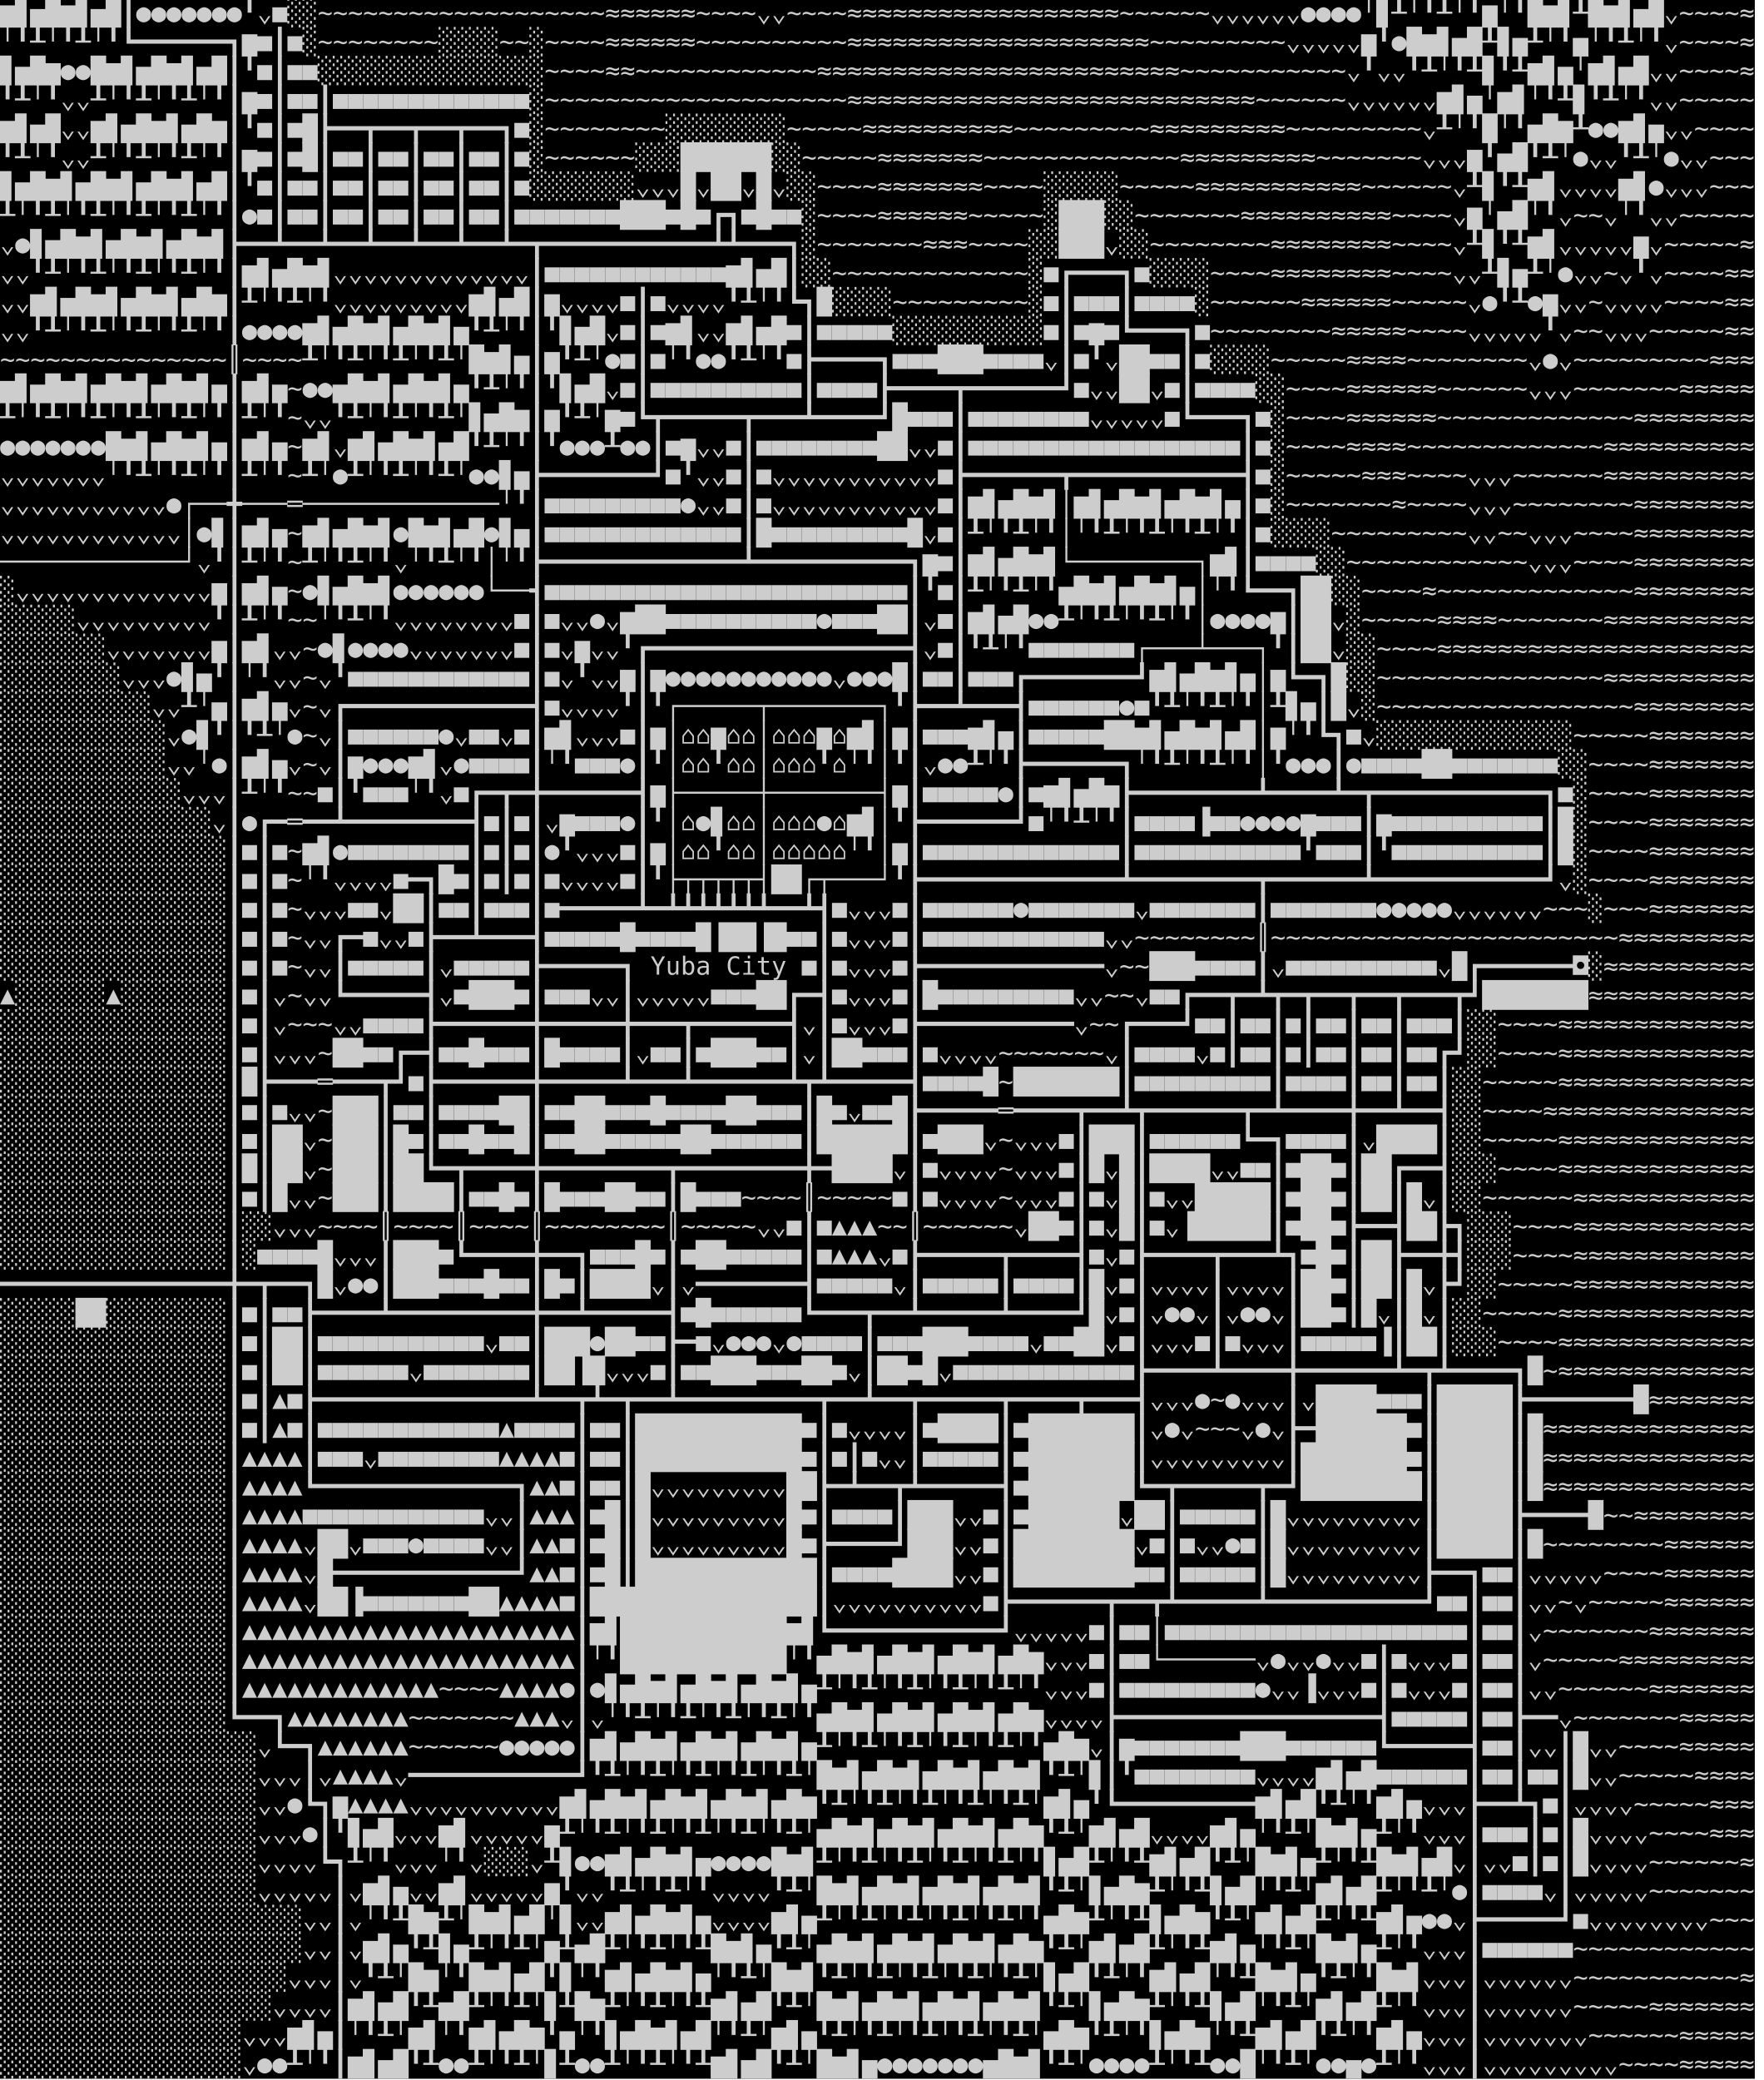
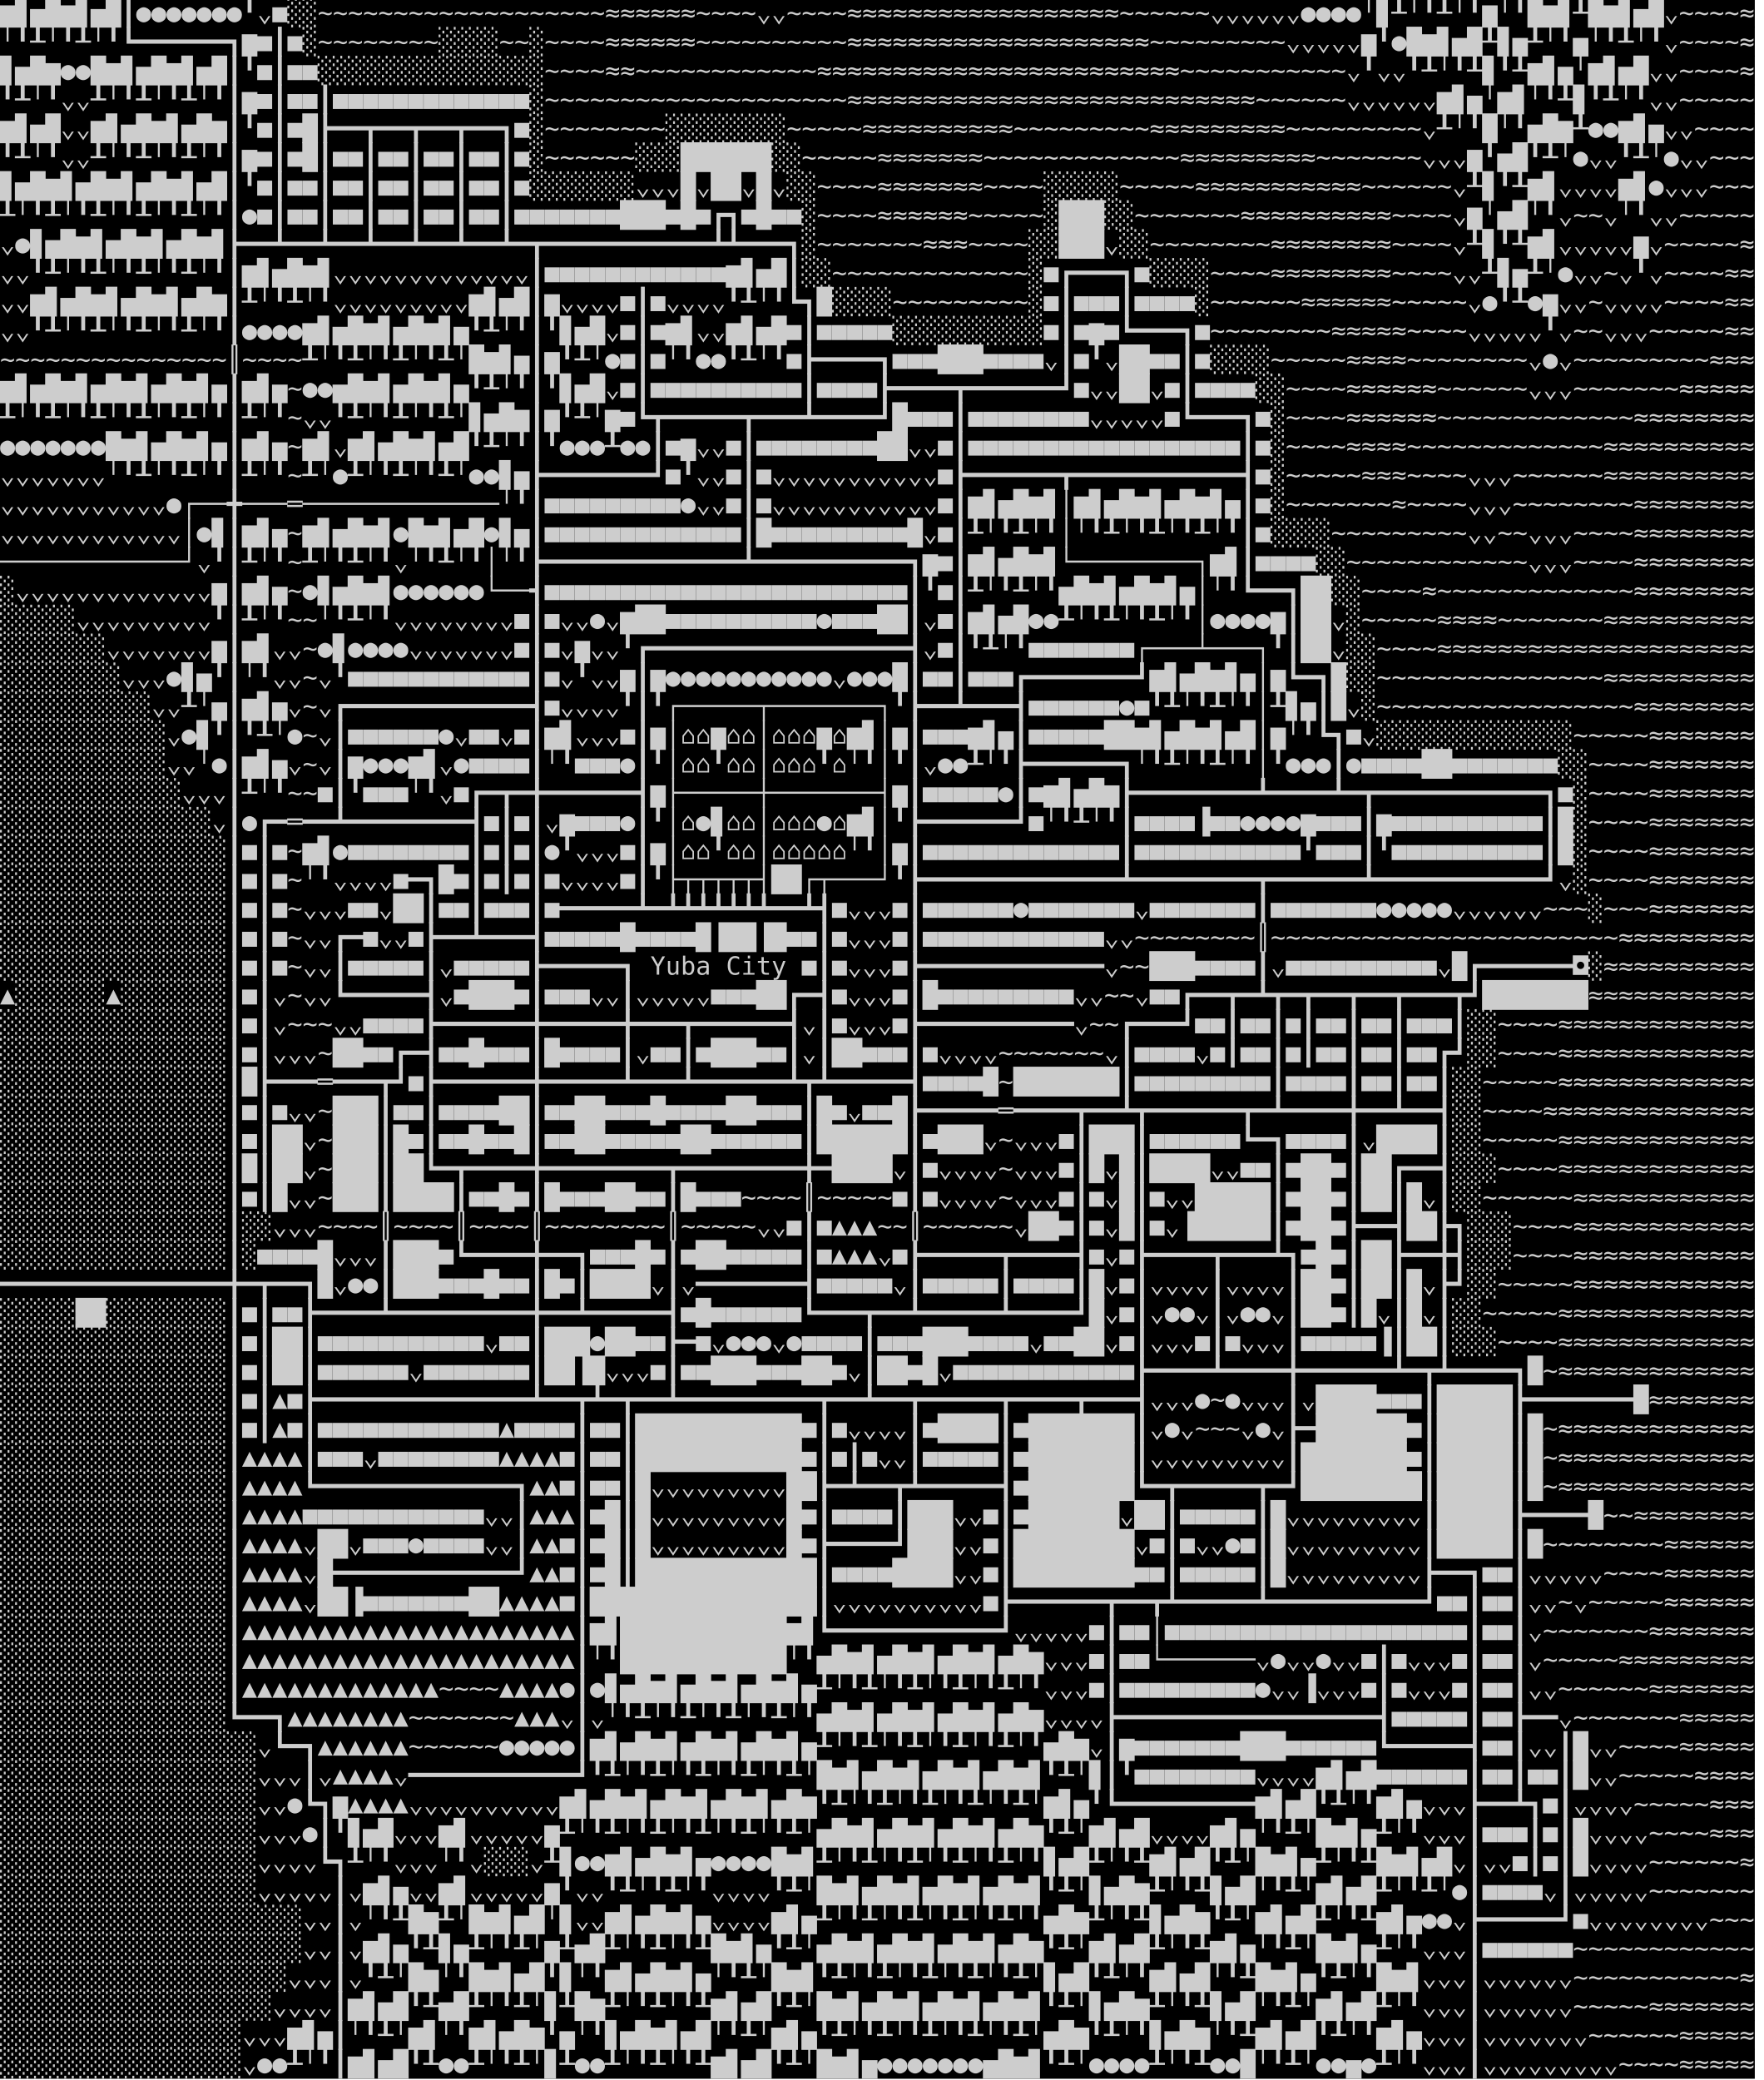
<svg xmlns="http://www.w3.org/2000/svg" version="1.1" width="702.0px" height="828.0px" viewBox="0 0 702.0 828.0" style="letter-spacing:0em;font-size:10px;font-family:'DejaVu Sans Mono';stroke:none">
  <text y="8.5" x="0.0" style="fill:#000000">████████████████████████████████████████████████████████████████████████████████████████████████████████████████████</text>
█<text y="20.0" x="0.0" style="fill:#000000">████████████████████████████████████████████████████████████████████████████████████████████████████████████████████</text>
█<text y="31.5" x="0.0" style="fill:#000000">████████████████████████████████████████████████████████████████████████████████████████████████████████████████████</text>
█<text y="43.0" x="0.0" style="fill:#000000">████████████████████████████████████████████████████████████████████████████████████████████████████████████████████</text>
█<text y="54.5" x="0.0" style="fill:#000000">████████████████████████████████████████████████████████████████████████████████████████████████████████████████████</text>
█<text y="66.0" x="0.0" style="fill:#000000">████████████████████████████████████████████████████████████████████████████████████████████████████████████████████</text>
█<text y="77.5" x="0.0" style="fill:#000000">████████████████████████████████████████████████████████████████████████████████████████████████████████████████████</text>
█<text y="89.0" x="0.0" style="fill:#000000">████████████████████████████████████████████████████████████████████████████████████████████████████████████████████</text>
█<text y="100.5" x="0.0" style="fill:#000000">████████████████████████████████████████████████████████████████████████████████████████████████████████████████████</text>
█<text y="112.0" x="0.0" style="fill:#000000">████████████████████████████████████████████████████████████████████████████████████████████████████████████████████</text>
█<text y="123.5" x="0.0" style="fill:#000000">████████████████████████████████████████████████████████████████████████████████████████████████████████████████████</text>
█<text y="135.0" x="0.0" style="fill:#000000">████████████████████████████████████████████████████████████████████████████████████████████████████████████████████</text>
█<text y="146.5" x="0.0" style="fill:#000000">████████████████████████████████████████████████████████████████████████████████████████████████████████████████████</text>
█<text y="158.0" x="0.0" style="fill:#000000">████████████████████████████████████████████████████████████████████████████████████████████████████████████████████</text>
█<text y="169.5" x="0.0" style="fill:#000000">████████████████████████████████████████████████████████████████████████████████████████████████████████████████████</text>
█<text y="181.0" x="0.0" style="fill:#000000">████████████████████████████████████████████████████████████████████████████████████████████████████████████████████</text>
█<text y="192.5" x="0.0" style="fill:#000000">████████████████████████████████████████████████████████████████████████████████████████████████████████████████████</text>
█<text y="204.0" x="0.0" style="fill:#000000">████████████████████████████████████████████████████████████████████████████████████████████████████████████████████</text>
█<text y="215.5" x="0.0" style="fill:#000000">████████████████████████████████████████████████████████████████████████████████████████████████████████████████████</text>
█<text y="227.0" x="0.0" style="fill:#000000">████████████████████████████████████████████████████████████████████████████████████████████████████████████████████</text>
█<text y="238.5" x="0.0" style="fill:#000000">████████████████████████████████████████████████████████████████████████████████████████████████████████████████████</text>
█<text y="250.0" x="0.0" style="fill:#000000">████████████████████████████████████████████████████████████████████████████████████████████████████████████████████</text>
█<text y="261.5" x="0.0" style="fill:#000000">████████████████████████████████████████████████████████████████████████████████████████████████████████████████████</text>
█<text y="273.0" x="0.0" style="fill:#000000">████████████████████████████████████████████████████████████████████████████████████████████████████████████████████</text>
█<text y="284.5" x="0.0" style="fill:#000000">████████████████████████████████████████████████████████████████████████████████████████████████████████████████████</text>
█<text y="296.0" x="0.0" style="fill:#000000">████████████████████████████████████████████████████████████████████████████████████████████████████████████████████</text>
█<text y="307.5" x="0.0" style="fill:#000000">████████████████████████████████████████████████████████████████████████████████████████████████████████████████████</text>
█<text y="319.0" x="0.0" style="fill:#000000">████████████████████████████████████████████████████████████████████████████████████████████████████████████████████</text>
█<text y="330.5" x="0.0" style="fill:#000000">████████████████████████████████████████████████████████████████████████████████████████████████████████████████████</text>
█<text y="342.0" x="0.0" style="fill:#000000">████████████████████████████████████████████████████████████████████████████████████████████████████████████████████</text>
█<text y="353.5" x="0.0" style="fill:#000000">████████████████████████████████████████████████████████████████████████████████████████████████████████████████████</text>
█<text y="365.0" x="0.0" style="fill:#000000">████████████████████████████████████████████████████████████████████████████████████████████████████████████████████</text>
█<text y="376.5" x="0.0" style="fill:#000000">████████████████████████████████████████████████████████████████████████████████████████████████████████████████████</text>
█<text y="388.0" x="0.0" style="fill:#000000">████████████████████████████████████████████████████████████████████████████████████████████████████████████████████</text>
█<text y="399.5" x="0.0" style="fill:#000000">████████████████████████████████████████████████████████████████████████████████████████████████████████████████████</text>
█<text y="411.0" x="0.0" style="fill:#000000">████████████████████████████████████████████████████████████████████████████████████████████████████████████████████</text>
█<text y="422.5" x="0.0" style="fill:#000000">████████████████████████████████████████████████████████████████████████████████████████████████████████████████████</text>
█<text y="434.0" x="0.0" style="fill:#000000">████████████████████████████████████████████████████████████████████████████████████████████████████████████████████</text>
█<text y="445.5" x="0.0" style="fill:#000000">████████████████████████████████████████████████████████████████████████████████████████████████████████████████████</text>
█<text y="457.0" x="0.0" style="fill:#000000">████████████████████████████████████████████████████████████████████████████████████████████████████████████████████</text>
█<text y="468.5" x="0.0" style="fill:#000000">████████████████████████████████████████████████████████████████████████████████████████████████████████████████████</text>
█<text y="480.0" x="0.0" style="fill:#000000">████████████████████████████████████████████████████████████████████████████████████████████████████████████████████</text>
█<text y="491.5" x="0.0" style="fill:#000000">████████████████████████████████████████████████████████████████████████████████████████████████████████████████████</text>
█<text y="503.0" x="0.0" style="fill:#000000">████████████████████████████████████████████████████████████████████████████████████████████████████████████████████</text>
█<text y="514.5" x="0.0" style="fill:#000000">████████████████████████████████████████████████████████████████████████████████████████████████████████████████████</text>
█<text y="526.0" x="0.0" style="fill:#000000">████████████████████████████████████████████████████████████████████████████████████████████████████████████████████</text>
█<text y="537.5" x="0.0" style="fill:#000000">████████████████████████████████████████████████████████████████████████████████████████████████████████████████████</text>
█<text y="549.0" x="0.0" style="fill:#000000">████████████████████████████████████████████████████████████████████████████████████████████████████████████████████</text>
█<text y="560.5" x="0.0" style="fill:#000000">████████████████████████████████████████████████████████████████████████████████████████████████████████████████████</text>
█<text y="572.0" x="0.0" style="fill:#000000">████████████████████████████████████████████████████████████████████████████████████████████████████████████████████</text>
█<text y="583.5" x="0.0" style="fill:#000000">████████████████████████████████████████████████████████████████████████████████████████████████████████████████████</text>
█<text y="595.0" x="0.0" style="fill:#000000">████████████████████████████████████████████████████████████████████████████████████████████████████████████████████</text>
█<text y="606.5" x="0.0" style="fill:#000000">████████████████████████████████████████████████████████████████████████████████████████████████████████████████████</text>
█<text y="618.0" x="0.0" style="fill:#000000">████████████████████████████████████████████████████████████████████████████████████████████████████████████████████</text>
█<text y="629.5" x="0.0" style="fill:#000000">████████████████████████████████████████████████████████████████████████████████████████████████████████████████████</text>
█<text y="641.0" x="0.0" style="fill:#000000">████████████████████████████████████████████████████████████████████████████████████████████████████████████████████</text>
█<text y="652.5" x="0.0" style="fill:#000000">████████████████████████████████████████████████████████████████████████████████████████████████████████████████████</text>
█<text y="664.0" x="0.0" style="fill:#000000">████████████████████████████████████████████████████████████████████████████████████████████████████████████████████</text>
█<text y="675.5" x="0.0" style="fill:#000000">████████████████████████████████████████████████████████████████████████████████████████████████████████████████████</text>
█<text y="687.0" x="0.0" style="fill:#000000">████████████████████████████████████████████████████████████████████████████████████████████████████████████████████</text>
█<text y="698.5" x="0.0" style="fill:#000000">████████████████████████████████████████████████████████████████████████████████████████████████████████████████████</text>
█<text y="710.0" x="0.0" style="fill:#000000">████████████████████████████████████████████████████████████████████████████████████████████████████████████████████</text>
█<text y="721.5" x="0.0" style="fill:#000000">████████████████████████████████████████████████████████████████████████████████████████████████████████████████████</text>
█<text y="733.0" x="0.0" style="fill:#000000">████████████████████████████████████████████████████████████████████████████████████████████████████████████████████</text>
█<text y="744.5" x="0.0" style="fill:#000000">████████████████████████████████████████████████████████████████████████████████████████████████████████████████████</text>
█<text y="756.0" x="0.0" style="fill:#000000">████████████████████████████████████████████████████████████████████████████████████████████████████████████████████</text>
█<text y="767.5" x="0.0" style="fill:#000000">████████████████████████████████████████████████████████████████████████████████████████████████████████████████████</text>
█<text y="779.0" x="0.0" style="fill:#000000">████████████████████████████████████████████████████████████████████████████████████████████████████████████████████</text>
█<text y="790.5" x="0.0" style="fill:#000000">████████████████████████████████████████████████████████████████████████████████████████████████████████████████████</text>
█<text y="802.0" x="0.0" style="fill:#000000">████████████████████████████████████████████████████████████████████████████████████████████████████████████████████</text>
█<text y="813.5" x="0.0" style="fill:#000000">████████████████████████████████████████████████████████████████████████████████████████████████████████████████████</text>
█<text y="825.0" x="0.0" style="fill:#000000">████████████████████████████████████████████████████████████████████████████████████████████████████████████████████</text>
█<text y="8.5" x="0.0" style="fill:#cdcdcd">▆▊▅█▆▊▅█┃●●●●●●●╹⌄■░░~~~~~~~~~~~~~~~~~~~≈≈≈≈≈≈~~~~⌄⌄~~~~≈≈≈≈≈≈≈≈≈≈≈≈≈≈≈≈≈≈~~~~~~⌄⌄⌄⌄⌄⌄●●●●╵▊┸╵╹┸╵╹▆╵╹█▆▊┸█▆▊▅█⌄~~~~≈</text>
≈<text y="20.0" x="0.0" style="fill:#cdcdcd">╵╹┸╵╹┸╵╹┗━━━━━━┓▆■┃■░~~~~~~~~░░░░~~░~~~~≈≈≈≈≈≈~~~~~~~~~~≈≈≈≈≈≈≈≈≈≈≈≈≈≈≈≈≈≈≈≈~~~~~~~~~⌄⌄⌄⌄⌄▆╹●█▆▊▅█┸▊▅┸╵╹▅╵╹┸╵╹⌄~~~~≈</text>
≈<text y="31.5" x="0.0" style="fill:#cdcdcd">▊▅█▆●●█▆▊▅█▆▊▅█┃╹■┃■■░░░░░░░░░░░░░░░~~~~≈≈~~~~~~~~~~~~≈≈≈≈≈≈≈≈≈≈≈≈≈≈≈≈≈≈≈≈≈≈≈≈~~~~~~~~~~~⌄╹⌄⌄╹┸╵╹┸▊╹┸▆▊▅╵▆▊▅█⌄⌄~~~~≈</text>
≈<text y="43.0" x="0.0" style="fill:#cdcdcd">╹┸╵╹⌄⌄┸╵╹┸╵╹┸╵╹┃▆■┃■■┃■■■■■■■■■■■■■░~~~~~~~~~~~~~~~~~~~~≈≈≈≈≈≈≈≈≈≈≈≈≈≈≈≈≈≈≈≈≈≈≈≈≈≈≈~~~~~~⌄⌄⌄⌄⌄⌄▆▊▅╵▆▊╵╹┸▊╹┸╵╹⌄⌄~~~~~</text>
≈<text y="54.5" x="0.0" style="fill:#cdcdcd">▆▊▅█⌄⌄▆▊▅█▆▊▅█▆┃╹■┃■█┣━━┳━━┳━━┳━━┓■░~~~~~~~~░░░░░░░░~~~~~≈≈≈≈≈≈≈≈≈≈~~~~~~~~~≈≈≈≈≈≈≈≈≈~~~~~~~~~⌄┸╵╹█╵╹▅█▆┸●●▆▊▅⌄⌄~~~~</text>
~<text y="66.0" x="0.0" style="fill:#cdcdcd">╹┸╵╹⌄⌄┸╵╹┸╵╹┸╵╹┃▆■┃■█┃■■┃■■┃■■┃■■┃■░~~~~~~░░░██████░░~~~~~≈≈≈≈≈≈≈~~~~~~~~~~~~~≈≈≈≈≈≈≈≈≈~~~~~~~⌄⌄⌄▆╹▅█╹┸╵●⌄⌄╹┸╵●⌄⌄~~~</text>
~<text y="77.5" x="0.0" style="fill:#cdcdcd">▊▅█▆▊▅█▆▊▅█▆▊▅█┃╹■┃■■┃■■┃■■┃■■┃■■┃■░░░░░░░⌄⌄⌄█⌄██⌄█⌄░░~~~~≈≈≈≈≈≈≈~~~~░░░░░~~~~~≈≈≈≈≈≈≈≈≈≈≈~~~~~~⌄┸▊╹┸▆▊⌄⌄⌄⌄▆▊●⌄⌄⌄~~~</text>
~<text y="89.0" x="0.0" style="fill:#cdcdcd">┸╵╹┸╵╹┸╵╹┸╵╹┸╵╹┃●■┃■■┃■■┃■■┃■■┃■■┃■■■■■■■███■█■┏┓■█■■░~~~~≈≈≈≈≈≈~~~~~░███░░~~~~~~~≈≈≈≈≈≈≈≈≈≈~~~~⌄▆╵▅█╵╹⌄~~⌄╵╹⌄⌄~~~~~</text>
~<text y="100.5" x="0.0" style="fill:#cdcdcd">⌄●▊▅█▆▊▅█▆▊▅█▆▊┣━━┻━━┻━━┻━━┻━━┻━━┻━┳━━━━━━━━━━━┻┻━━━┓░~~~~~~~≈≈≈~~~~░░███⌄░░~~~~~~~~≈≈≈≈≈≈≈≈~~~~⌄┸▊╹┸▆▊⌄⌄⌄⌄⌄▆⌄~~~~~≈</text>
≈<text y="112.0" x="0.0" style="fill:#cdcdcd">⌄⌄╹┸╵╹┸╵╹┸╵╹┸╵╹┃▆▊▅█▆▊⌄⌄⌄⌄⌄⌄⌄⌄⌄⌄⌄⌄⌄┃■■■■■■■■■■■■▆▊▅█┃░░~~~~~~~~~~~~~░■┏━━━┓■░░░░~~~~≈≈≈≈≈≈≈≈~~~~⌄⌄┸▊▅┸╵●⌄⌄~⌄╹⌄~~~~≈≈</text>
≈<text y="123.5" x="0.0" style="fill:#cdcdcd">⌄⌄▆▊▅█▆▊▅█▆▊▅█▆┃┸╵╹┸╵╹⌄⌄⌄⌄⌄⌄⌄⌄⌄▆▊▅█┃▆⌄⌄⌄⌄■┃■⌄⌄⌄⌄╹┸╵╹┗┓█░░░░~~~~~~~~~░■┃■■■┃■■■■░~~~~~~≈≈≈≈≈≈~~~~~⌄●╹┸●▆⌄⌄~⌄⌄⌄⌄~~~~≈≈</text>
≈<text y="135.0" x="0.0" style="fill:#cdcdcd">⌄⌄╹┸╵╹┸╵╹┸╵╹┸╵╹┃●●●●▆▊▅█▆▊▅█▆▊▅╹┸╵╹┃╹▊▅█⌄■┃■▆▊⌄⌄▆▊▅█■┃■■■■■░░░░░░░░░░■┃■▆■┗━━━┓■~~~~~~~~≈≈≈≈≈~~~~⌄⌄⌄⌄⌄╹⌄~~⌄⌄⌄~~~~~≈≈</text>
≈<text y="146.5" x="0.0" style="fill:#cdcdcd">~~~~~~~~~~~~~~~║~~~~┸╵╹┸╵╹┸╵╹┸╵█▆▊▅┃▆╹┸╵●■┃■╵╹●●╹┸╵╹■┣━━━━┓■■■███■■■■⌄┃■╹⌄██■■┃■░░░░~~~~~≈≈≈≈~~~~~~~~⌄●⌄~~~~~~~~~≈≈≈</text>
≈<text y="158.0" x="0.0" style="fill:#cdcdcd">▆▊▅█▆▊▅█▆▊▅█▆▊▅┃▆▊▅~●●▅█▆▊▅█▆▊▅╹┸╵╹┃╹▊▅█⌄■┃■■■■■■■■■■┃■■■■┣━━━━┳━━━━━━┛■⌄⌄██⌄■┃■■■■░░~~~~≈≈≈≈≈≈~~~~~~⌄⌄⌄~~~~~~~≈≈≈≈≈</text>
≈<text y="169.5" x="0.0" style="fill:#cdcdcd">┸╵╹┸╵╹┸╵╹┸╵╹┸╵╹┃┸╵╹~⌄⌄╹┸╵╹┸╵╹┸╵▊▅█▆┃▆╹┸╵▆■┗┳━━━━━┳━━━┻━━━━┛█■■■┃■■■■■■■■⌄⌄⌄⌄⌄■┗━━━┓■░~~~~≈≈≈≈≈≈~~~~~~~~~~~~~≈≈≈≈≈≈≈≈</text>
≈<text y="181.0" x="0.0" style="fill:#cdcdcd">●●●●●●●█▆▊▅█▆▊▅┃▆▊▅~▆▊⌄▆▊▅█▆▊▅█╹┸╵╹┃╹●●●┸●●┃■▆⌄⌄■┃■■■■■■■■██⌄⌄■┃■■■■■■■■■■■■■■■■■■┃■░~~~~≈≈≈≈~~~~~~~~~~~~~≈≈≈≈≈≈≈≈≈≈</text>
≈<text y="192.5" x="0.0" style="fill:#cdcdcd">⌄⌄⌄⌄⌄⌄⌄╵╹┸╵╹┸╵╹┃┸╵╹~┸╵●┸╵╹┸╵╹┸╵●●▊▅┣━━━━━━━┛■╹⌄⌄■┃■⌄⌄⌄⌄⌄⌄⌄⌄⌄⌄⌄■┣━━━━━━┳━━━━━━━━━━━┫■░~~~~~≈≈≈~~~~⌄⌄⌄~~~~~~≈≈≈≈≈≈≈≈≈≈</text>
≈<text y="204.0" x="0.0" style="fill:#cdcdcd">⌄⌄⌄⌄⌄⌄⌄⌄⌄⌄⌄●┌──╋───═─────────────╵╹┃■■■■■■■■■●⌄⌄■┃■⌄⌄⌄⌄⌄⌄⌄⌄⌄⌄⌄■┃▆▊▅█▆▊│▆▊▅█▆▊▅█▆▊▅┃■░~~~~~~~≈~~~~⌄⌄⌄~~~~~~~~≈≈≈≈≈≈≈≈</text>
≈<text y="215.5" x="0.0" style="fill:#cdcdcd">⌄⌄⌄⌄⌄⌄⌄⌄⌄⌄⌄⌄│●▊┃▆▊▅~▆▊▅█▆▊●█▆▊▅█●▊▅┃■■■■■■■■■■■■■┃█■■■■■■■■■█⌄■┃┸╵╹┸╵╹│╵╹┸╵╹┸╵╹┸╵╹┃■░░░░~~~~~~~~~⌄⌄~~⌄⌄⌄~~~~≈≈≈≈≈≈≈≈</text>
≈<text y="227.0" x="0.0" style="fill:#cdcdcd">────────────┘⌄╹┃┸╵╹~┸╵╹┸╵╹⌄╵╹┸╵╹│╵╹┣━━━━━━━━━━━━━┻━━━━━━━━━━┓▆■┃▆▊▅█▆▊└────────┐▆▊┃■■■■░░~~~~~~~~~~~~⌄⌄⌄~~~~≈≈≈≈≈≈≈≈</text>
≈<text y="238.5" x="0.0" style="fill:#cdcdcd">░⌄⌄⌄⌄⌄⌄⌄⌄⌄⌄⌄⌄⌄▆┃▆▊▅~●▊▅█▆▊●●●●●●└──┫■■■■■■■■■■■■■■■■■■■■■■■■┃╹■┃┸╵╹┸╵╹▅█▆▊▅█▆▊▅│╵╹┗━━┓██░░~~~~≈~~~~~~~~~~~~~≈≈≈≈≈≈≈≈</text>
≈<text y="250.0" x="0.0" style="fill:#cdcdcd">░░░░░⌄⌄⌄⌄⌄⌄⌄⌄⌄╹┃┸╵╹~~╵╹┸╵╹⌄⌄⌄⌄⌄⌄⌄⌄■┃■⌄⌄●⌄▆██■■■■■■■■■■●■■■██┃⌄■┃▆▊▅█●●┸╵╹┸╵╹┸╵╹│●●●●▆┃██⌄░~~~~~≈≈≈≈~~~~~~~≈≈≈≈≈≈≈≈≈≈</text>
≈<text y="261.5" x="0.0" style="fill:#cdcdcd">░░░░░░░⌄⌄⌄⌄⌄⌄⌄▆┃▆▊⌄⌄~●▊●●●●⌄⌄⌄⌄⌄⌄⌄■┃■⌄▆⌄⌄╹┏━━━━━━━━━━━━━━━━━┫⌄■┃╹┸╵╹■■■■■■■┌───┴───┐╹┃██⌄░░~~~~≈≈≈≈≈≈≈≈≈≈≈≈≈≈≈≈≈≈≈≈≈</text>
≈<text y="273.0" x="0.0" style="fill:#cdcdcd">░░░░░░░░⌄⌄⌄●▊▅╹┃╵╹⌄⌄~⌄╹■■■■■■■■■■■■┃■⌄╹⌄⌄▆┃▆●●●●●●●●●●●⌄●●●█┃■■┃■■■┏━━━━━━━┛▆▊▅█▆▊▅│▆┗━┓█░░~~~~~~~~~~~~~~~≈≈≈≈≈≈≈≈≈≈</text>
≈<text y="284.5" x="0.0" style="fill:#cdcdcd">░░░░░░░░░░⌄⌄┸╵▅┃▆▊▅⌄~⌄┏━━━━━━━━━━━━┫■⌄⌄⌄⌄╹┃╹┌─────┬───────┐╹┣━━┻━━━┫■■■■■■●■╹┸╵╹┸╵╹│┸▊▅┃█⌄░~~~~~~~~~~~~~~~~~≈≈≈≈≈≈≈≈</text>
≈<text y="296.0" x="0.0" style="fill:#cdcdcd">░░░░░░░░░░░⌄●▊╹┃╹┸╵●~⌄┃■■■■■■●⌄■■⌄■┃▆▊⌄⌄⌄■┃▆│⌂⌂▆⌂⌂│⌂⌂⌂▆⌂▆▊│▆┃■■■▆▊▅┃■■■■■██▆▊▅█▆▊▅█│▆╵╹┗┓■⌄░░░░░░░░░░░░░~~~~~≈≈≈≈≈≈≈</text>
≈<text y="307.5" x="0.0" style="fill:#cdcdcd">░░░░░░░░░░░⌄⌄╵●┃▆▊▅⌄~⌄┃▆●●●▆▊⌄●■■■■┃╵╹■■■●┃╹│⌂⌂╹⌂⌂│⌂⌂⌂╹⌂╵╹│╹┃⌄●●┸╵╹┣━━━━━━┓╵╹┸╵╹┸╵╹│╹●●●┃●■■■■██■■■■■■■░░~~~~≈≈≈≈≈≈≈</text>
≈<text y="319.0" x="0.0" style="fill:#cdcdcd">░░░░░░░░░░░░⌄⌄⌄┃┸╵╹~~■┃╹■■■╵╹⌄■┏━┳━╋━━━━━━┫▆├─────┼───────┤▆┃■■■■■●┃■▆▊▅█▆┣━━━━━━━━┻━━━━┻━┳━━━━━━━━━━━┓■░~~~~≈≈≈≈≈≈≈</text>
≈<text y="330.5" x="0.0" style="fill:#cdcdcd">░░░░░░░░░░░░░░⌄┃●┏━═━━┻━━━━━━━━┫■┃■┃⌄▆■■■●┃╹│⌂●▊⌂⌂│⌂⌂⌂●⌂▆▊│╹┣━━━━━━┛■╵╹┸╵╹┃■■■■▐■■●●●●▆■■■┃▆■■■■■■■■■■┃█░~~~~≈≈≈≈≈≈≈</text>
≈<text y="342.0" x="0.0" style="fill:#cdcdcd">░░░░░░░░░░░░░░░┃■┃■~▆▊●■■■■■■■■┃■┃■┃●╹⌄⌄⌄■┃▆│⌂⌂╹⌂⌂│⌂⌂⌂⌂⌂╵╹│▆┃■■■■■■■■■■■■■┃■■■■■■■■■■■╹■■■┃╹■■■■■■■■■■┃█░~~~~≈≈≈≈≈≈≈</text>
≈<text y="353.5" x="0.0" style="fill:#cdcdcd">░░░░░░░░░░░░░░░┃■┃■~╵╹⌄⌄⌄⌄■━┓█■┃■┃■┃■⌄⌄⌄⌄■┃╹├┬┬┬┬┬┤██┌┬───┘╹┣━━━━━━━━━━━━━┻━━━━━━━━┳━━━━━━┻━━━━━━━━━━━┛⌄░~~~~≈≈≈≈≈≈≈</text>
≈<text y="365.0" x="0.0" style="fill:#cdcdcd">░░░░░░░░░░░░░░░┃■┃■~⌄⌄⌄■■⌄██┃■■┃■■■┃■━━━━━┻━┻┻┻┻┻┻┻━━┻┫■⌄⌄⌄■┃■■■■■■●■■■■■■■⌄■■■■■■■┃■■■■■■■●●●●●⌄⌄⌄⌄⌄⌄~~~░~~~≈≈≈≈≈≈≈</text>
≈<text y="376.5" x="0.0" style="fill:#cdcdcd">░░░░░░░░░░░░░░░┃■┃■~⌄⌄┏━■⌄⌄■┣━━┻━━━┫■■■■■█■■■■█▐██▐█■■┃■⌄⌄⌄■┃■■■■■■■■■■■■⌄⌄~~~~~~~~║~~~~~~~~~~~~~~~~~~~~~~~≈≈≈≈≈≈≈≈≈</text>
≈<text y="388.0" x="0.0" style="fill:#cdcdcd">░░░░░░░░░░░░░░░┃■┃■~⌄⌄┃■■■■■┃⌄■■■■■┣━━━━━┓ Yuba City ■┃■⌄⌄⌄■┣━━━━━━━━━━━━⌄~~███■■■■┃⌄■■■■■■■■■■⌄█┏━━━━━━◘░≈≈≈≈≈≈≈≈≈≈</text>
≈<text y="399.5" x="0.0" style="fill:#cdcdcd">▲░░░░░░▲░░░░░░░┃■┃⌄~⌄⌄┗━━━━━┫⌄■███■┃■■■⌄⌄┃⌄⌄⌄⌄⌄■■■██┏━┫■⌄⌄⌄■┃█■■■■■■■■■⌄⌄~~⌄■■┏━━┳━┻┳━┳━━┳━━┳━━━┳┛███████≈≈≈≈≈≈≈≈≈≈≈</text>
≈<text y="411.0" x="0.0" style="fill:#cdcdcd">░░░░░░░░░░░░░░░┃■┃⌄~~~⌄⌄■■■■┣━━━━━━╋━━━━━╋━━━┳━━━━━━┫⌄┃■⌄⌄⌄■┣━━━━━━━━━━⌄~~┏━━━┛■■┃■■┃■┃■■┃■■┃■■■┃░░~~~~≈≈≈≈≈≈≈≈≈≈≈≈≈</text>
≈<text y="422.5" x="0.0" style="fill:#cdcdcd">░░░░░░░░░░░░░░░┃■┃⌄⌄⌄~██■■┏━┫■■█■■■┃█■■■■┃⌄■■┃■███■■┃⌄┃██■■■┃■⌄⌄⌄⌄~~~~~~~⌄┃■■■■⌄■┃■■┃■┃■■┃■■┃■■┏┛░░~~~~≈≈≈≈≈≈≈≈≈≈≈≈≈</text>
≈<text y="434.0" x="0.0" style="fill:#cdcdcd">░░░░░░░░░░░░░░░┃█┣━━━═━━━┳┛■┣━━━━━━╋━━━━━┻━━━┻━━━━━━┻┳┻━━━━━┫■■■■█~███████┃■■■■■■■■■┃■■■■┃■■┃■■┃░░~~~~~≈≈≈≈≈≈≈≈≈≈≈≈≈</text>
≈<text y="445.5" x="0.0" style="fill:#cdcdcd">░░░░░░░░░░░░░░░┃■┃■⌄⌄~███┃■■┃■■■■██┃■■██■■■█■■■■██■■■┃█■⌄■■█┣━━━━━═━━━━┳━━┻┳━━━━━━┳━┻━━━━╋━━┻━━┫░░~~~~≈≈≈≈≈≈≈≈≈≈≈≈≈≈</text>
≈<text y="457.0" x="0.0" style="fill:#cdcdcd">░░░░░░░░░░░░░░░┃■┃██⌄~███┃█■┃■■█■■█┃■■██■■■■■██■■■■■■┃██████┃■███⌄~⌄⌄⌄■┃███┃■■■■■■┗━┓■■■■┃⌄████┃░░~~~~~≈≈≈≈≈≈≈≈≈≈≈≈≈</text>
≈<text y="468.5" x="0.0" style="fill:#cdcdcd">░░░░░░░░░░░░░░░┃█┃██⌄~███┃██┗━┳━━━━╋━━━━━━━━┳━━━━━━━━╋━████⌄┃■⌄⌄⌄⌄~⌄⌄⌄■┃█⌄█┃████⌄⌄■■┃■██■┃██┏━━┫░░░~~~~≈≈≈≈≈≈≈≈≈≈≈≈≈</text>
≈<text y="480.0" x="0.0" style="fill:#cdcdcd">░░░░░░░░░░░░░░░┃■┃█⌄⌄~███┃████┃■■█■┃█■■■██■■┃█■■■~~~~║~~~~~■┃■⌄⌄⌄⌄~⌄⌄⌄■┃■⌄█┃■⌄⌄█████┃■██■┃██┃█⌄┃░░~~~~~~≈≈≈≈≈≈≈≈≈≈≈≈</text>
≈<text y="491.5" x="0.0" style="fill:#cdcdcd">░░░░░░░░░░░░░░░┃░░⌄⌄⌄~~~~║~~~~║~~~~║~~~~~~~~║~~~~~⌄⌄■┃■▲▲▲~~║~~~~~~⌄██■┃■⌄█┃■⌄▐█████┃■██■┣━━┫██┣┓░░░~~~~≈≈≈≈≈≈≈≈≈≈≈≈</text>
≈<text y="503.0" x="0.0" style="fill:#cdcdcd">░░░░░░░░░░░░░░░┃░■■■■█⌄⌄⌄┃███■┗━━━━╋━━┓■■■█■┃■██■■■■■┃■▲▲▲⌄■┣━━━━━┳━━━━┫■⌄■┣━━━━┳━━━┻┓■█■┃██┣━━╋┫░░░~~~~≈≈≈≈≈≈≈≈≈≈≈≈</text>
≈<text y="514.5" x="0.0" style="fill:#cdcdcd">━━━━━━━━━━━━━━━╋━┳━━┓█⌄●●┃███■■■█■■┃█■┃████⌄┃⌄━━━━━━━┫■■■■■⌄┃■■■■■┃■■■■┃█⌄■┃⌄⌄⌄⌄┃⌄⌄⌄⌄┃██■┃██┃█⌄┣┛░░~~~~~≈≈≈≈≈≈≈≈≈≈≈≈</text>
≈<text y="526.0" x="0.0" style="fill:#cdcdcd">░░░░░██░░░░░░░░┃■┃■■┣━━━━┻━━━━━━━━━╋━━┻━━━━━┫■█■■■■■■┗━━━┳━━┻━━━━━┻━━━━┛█⌄■┃⌄●●⌄┃⌄●●⌄┃██■┃█⌄┃█⌄┃░░~~~~~≈≈≈≈≈≈≈≈≈≈≈≈≈</text>
≈<text y="537.5" x="0.0" style="fill:#cdcdcd">░░░░░░░░░░░░░░░┃■┃██┃■■■■■■■■■■■⌄■■┃███●██■■┣━■⌄●●●⌄●■■■■┃■■■███■■■■⌄■■██⌄■┃⌄⌄⌄■┃■⌄⌄⌄┃■■■■■▐┃██┃░░░~~~~≈≈≈≈≈≈≈≈≈≈≈≈≈</text>
≈<text y="549.0" x="0.0" style="fill:#cdcdcd">░░░░░░░░░░░░░░░┃■┃██┃■■■■■■⌄■■■■■■■┃██▐█⌄⌄⌄■┃■■███■■■██■⌄┃██■█⌄■■■■■■■■■■■■┣━━━━┻━━━━╋━━━━━━┻━┳┻━━━━┓█~≈≈≈≈≈≈≈≈≈≈≈≈≈</text>
≈<text y="560.5" x="0.0" style="fill:#cdcdcd">░░░░░░░░░░░░░░░┃■┃▲■┣━━━━━━━━━━━━━━┻━━┳┻━┳━━┻━━━━━━━━━┳━━┻━━┳━━━━━┳━━━━┳━━━┫⌄⌄⌄●~●⌄⌄⌄┃⌄████■■■┃█████┣━━━━━━━█≈≈≈≈≈≈≈</text>
- ≈<text y="572.0" x="0.0" style="fill:#cdcdcd">░░░░░░░░░░░░░░░┃■┃▲■┃■■■■■■■■■■■■▲■■■■┃■■┃███████████■┃■⌄⌄⌄⌄┃■████┃■███████┃⌄●⌄~~~⌄●⌄┣━██████■┃█████┃█≈≈≈≈≈≈≈≈≈≈≈≈≈≈</text>
- ≈<text y="583.5" x="0.0" style="fill:#cdcdcd">░░░░░░░░░░░░░░░┃▲▲▲▲┃■■■⌄■■■■■■■■▲▲▲▲■┃■■┃███████████■┃■┃■⌄⌄┃■■■■■┃■███████┃⌄⌄⌄⌄⌄⌄⌄⌄⌄┃███████■┃█████┃█≈≈≈≈≈≈≈≈≈≈≈≈≈≈</text>
- ≈<text y="595.0" x="0.0" style="fill:#cdcdcd">░░░░░░░░░░░░░░░┃▲▲▲▲┗━━━━━━━━━━━━━┓▲▲■┃■■┃█⌄⌄⌄⌄⌄⌄⌄⌄⌄██┣━┻━━┳┻━━━━━┫■███████┗━┳━━━━━┳━┛████████┃█████┃█≈≈≈≈≈≈≈≈≈≈≈≈≈≈</text>
+ ≈<text y="572.0" x="0.0" style="fill:#cdcdcd">░░░░░░░░░░░░░░░┃■┃▲■┃■■■■■■■■■■■■▲■■■■┃■■┃███████████■┃■⌄⌄⌄⌄┃■████┃■███████┃⌄●⌄~~~⌄●⌄┣━██████■┃█████┃█~≈≈≈≈≈≈≈≈≈≈≈≈≈</text>
+ ≈<text y="583.5" x="0.0" style="fill:#cdcdcd">░░░░░░░░░░░░░░░┃▲▲▲▲┃■■■⌄■■■■■■■■▲▲▲▲■┃■■┃███████████■┃■┃■⌄⌄┃■■■■■┃■███████┃⌄⌄⌄⌄⌄⌄⌄⌄⌄┃███████■┃█████┃█~≈≈≈≈≈≈≈≈≈≈≈≈≈</text>
+ ≈<text y="595.0" x="0.0" style="fill:#cdcdcd">░░░░░░░░░░░░░░░┃▲▲▲▲┗━━━━━━━━━━━━━┓▲▲■┃■■┃█⌄⌄⌄⌄⌄⌄⌄⌄⌄██┣━┻━━┳┻━━━━━┫■███████┗━┳━━━━━┳━┛████████┃█████┃█~≈≈≈≈≈≈≈≈≈≈≈≈≈</text>
≈<text y="606.5" x="0.0" style="fill:#cdcdcd">░░░░░░░░░░░░░░░┃▲▲▲▲■■■■■■■■■■■■⌄⌄┃▲▲▲┃■█┃█⌄⌄⌄⌄⌄⌄⌄⌄⌄█■┃■■■■┃███⌄⌄■┃■██████⌄██┃■■■■■┃█⌄⌄⌄⌄⌄⌄⌄⌄⌄┃█████┣━━━━█~~≈≈≈≈≈≈≈≈</text>
≈<text y="618.0" x="0.0" style="fill:#cdcdcd">░░░░░░░░░░░░░░░┃▲▲▲▲⌄██⌄■■■●■■■■⌄⌄┃▲▲■┃■█┃█⌄⌄⌄⌄⌄⌄⌄⌄⌄█■┣━━━━┛███⌄⌄■┃████████⌄■┃■⌄⌄●■┃█⌄⌄⌄⌄⌄⌄⌄⌄⌄┃█████┃█~~~~~~~~≈≈≈≈≈≈</text>
≈<text y="629.5" x="0.0" style="fill:#cdcdcd">░░░░░░░░░░░░░░░┃▲▲▲▲⌄█━━━━━━━━━━━━┛▲▲■┃■█┃████████████┃■■■■████⌄⌄■┃████████■■┃■■■■■┃█⌄⌄⌄⌄⌄⌄⌄⌄⌄┣━━┓■■┃⌄⌄⌄⌄⌄~~~~≈≈≈≈≈≈</text>
≈<text y="641.0" x="0.0" style="fill:#cdcdcd">░░░░░░░░░░░░░░░┃▲▲▲▲⌄██▐■■■■■■■██▲▲▲▲■┃███████████████┃⌄⌄⌄⌄⌄⌄⌄⌄⌄⌄■┣━━━━━━┳━━┳┻━━━━━┻━━━━━━━━━━┛■■┃■■┃⌄⌄~⌄~~~~~≈≈≈≈≈≈</text>
≈<text y="652.5" x="0.0" style="fill:#cdcdcd">░░░░░░░░░░░░░░░┃▲▲▲▲▲▲▲▲▲▲▲▲▲▲▲▲▲▲▲▲▲▲┃▆▊███████████▆▊┗━━━━━━━━━━━┛⌄⌄⌄⌄⌄■┃■■│■■■■■■■■■■■■■■■■■■■■┃■■┃⌄~~~~~~~≈≈≈≈≈≈≈</text>
≈<text y="664.0" x="0.0" style="fill:#cdcdcd">░░░░░░░░░░░░░░░┃▲▲▲▲▲▲▲▲▲▲▲▲▲▲▲▲▲▲▲▲▲▲┃╵╹███████████╵╹▅█▆▊▅█▆▊▅█▆▊▅█▆⌄⌄⌄■┃■■└──────⌄●⌄⌄●⌄⌄■┃■⌄⌄⌄■┃■■┃⌄~~~~~≈≈≈≈≈≈≈≈≈</text>
≈<text y="675.5" x="0.0" style="fill:#cdcdcd">░░░░░░░░░░░░░░░┃▲▲▲▲▲▲▲▲▲▲▲▲▲~~~~▲▲▲▲●┃●▊▅█▆▊▅█▆▊▅█▆▊▅┸╵╹┸╵╹┸╵╹┸╵╹┸╵╹⌄⌄⌄■┃■■■■■■■■■●⌄⌄▐⌄⌄⌄■┃■⌄⌄⌄■┃■■┃⌄⌄~~~~~~≈≈≈≈≈≈≈</text>
≈<text y="687.0" x="0.0" style="fill:#cdcdcd">░░░░░░░░░░░░░░░┗━━┓▲▲▲▲▲▲▲▲~~~~~~~▲▲▲⌄┃⌄╵╹┸╵╹┸╵╹┸╵╹┸╵╹▅█▆▊▅█▆▊▅█▆▊▅█▆⌄⌄⌄⌄┣━━━━━━━━━━━━━━━━━┫■■■■■┃■■┣━━⌄~~~~~~~≈≈≈≈≈</text>
≈<text y="698.5" x="0.0" style="fill:#cdcdcd">░░░░░░░░░░░░░░░░░⌄┗━┓▲▲▲▲▲▲~~~~~~●●●●●┃▆▊▅█▆▊▅█▆▊▅█▆▊▅┸╵╹┸╵╹┸╵╹┸╵╹┸╵╹▅█▆⌄┃▆■■■■■■■███■■■■■■┗━━━━━┫■■┃⌄⌄┃█⌄⌄~~~~≈≈≈≈≈</text>
≈<text y="710.0" x="0.0" style="fill:#cdcdcd">░░░░░░░░░░░░░░░░░⌄⌄⌄┃⌄▲▲▲▲⌄━━━━━━━━━━━┛╹┸╵╹┸╵╹┸╵╹┸╵╹┸╵█▆▊▅█▆▊▅█▆▊▅█▆▊╹┸╵▊┃╹■■■■■■■■⌄⌄⌄⌄▆▊▅█■■■■■■┃■■┃■■┃█⌄⌄~~~~~≈≈≈≈</text>
≈<text y="721.5" x="0.0" style="fill:#cdcdcd">░░░░░░░░░░░░░░░░░⌄⌄●┗┓▆▲▲▲▲⌄⌄⌄⌄⌄⌄⌄⌄⌄⌄▆▊▅█▆▊▅█▆▊▅█▆▊▅█▆╹┸╵╹┸╵╹┸╵╹┸╵╹┸╵▆▊▅╹┗━━━━━━━━━▆▊▅█╹┸╵╹▆▊▅⌄⌄⌄┣━━┻┓■┃⌄⌄⌄⌄~~~~~≈≈≈</text>
≈<text y="733.0" x="0.0" style="fill:#cdcdcd">░░░░░░░░░░░░░░░░░⌄⌄⌄●┃╹▊▅█⌄⌄⌄▆▊⌄⌄⌄⌄⌄▆┸╵╹┸╵╹┸╵╹┸╵╹┸╵╹┸╵▅█▆▊▅█▆▊▅█▆▊▅█▆╹┸╵▆▊▅█⌄⌄⌄⌄▆▊▅╵╹┸╵█▆▊▅┸╵╹⌄⌄⌄┃■■■┃■┃█⌄⌄⌄⌄~~~~≈≈≈</text>
≈<text y="744.5" x="0.0" style="fill:#cdcdcd">░░░░░░░░░░░░░░░░░⌄⌄⌄⌄┗┓┸╵╹⌄⌄⌄╵╹⌄░░░⌄┸▊●●▆▊▅█▆▊▅●●●●█▆▊┸╵╹┸╵╹┸╵╹┸╵╹┸╵╹▊▅█┸╵╹┸▆▊▅█╹┸╵█▆▊▅┸╵╹┸█▆▊▅█⌄┃⌄⌄■┃■┃█⌄⌄⌄⌄~~~~~~≈</text>
≈<text y="756.0" x="0.0" style="fill:#cdcdcd">░░░░░░░░░░░░░░░░░⌄⌄⌄⌄⌄┃⌄▆▊▅⌄⌄▆▊⌄⌄⌄⌄⌄▆╹⌄⌄╹┸╵╹┸╵╹⌄⌄⌄⌄╹┸╵█▆▊▅█▆▊▅█▆▊▅█▆▊╹┸╵▊▅█▆┸╵╹┸▊▅█╵╹┸╵▆▊▅█┸╵╹┸╵●┃■■■■⌄┃⌄⌄⌄⌄⌄~~~~~~~</text>
~<text y="767.5" x="0.0" style="fill:#cdcdcd">░░░░░░░░░░░░░░░░░░░░⌄⌄┃⌄╵╹┸█▆┸╵█▆▊▅█╵▊⌄⌄▆▊▅█▆▊▅⌄⌄⌄⌄▆▊▅┸╵╹┸╵╹┸╵╹┸╵╹┸╵╹▅█▆┸╵╹┸▊▅█▆╹┸╵▆▊▅█┸╵╹┸▆▊▅●●⌄┣━━━━━┛■⌄⌄⌄⌄⌄⌄⌄⌄~~~</text>
~<text y="779.0" x="0.0" style="fill:#cdcdcd">░░░░░░░░░░░░░░░░░░░░⌄⌄┃⌄▆▊▅╹┸▊▅┸╵╹┸╵▆┸▅█┸╵╹┸╵╹┸█▆▊▅╹┸╵▅█▆▊▅█▆▊▅█▆▊▅█▆╹┸╵▆▊▅█┸╵╹┸▆▊▅╵╹┸╵█▆▊▅┸╵╹⌄⌄⌄┃■■■■■■~~~~~~~~~~~~</text>
~<text y="790.5" x="0.0" style="fill:#cdcdcd">░░░░░░░░░░░░░░░░░░░⌄⌄⌄┃⌄╹┸╵█▆╵╹█▆▊▅█╹▊╵╹▆▊▅█▆▊▅╵╹┸╵█▆▊╹┸╵╹┸╵╹┸╵╹┸╵╹┸╵▊▅█╹┸╵╹▆▊▅█╵╹┸█▆▊▅╹┸╵╹█▆▊⌄⌄⌄┃⌄⌄⌄⌄⌄⌄~~~~~~~~~~~≈</text>
≈<text y="802.0" x="0.0" style="fill:#cdcdcd">░░░░░░░░░░░░░░░░░░⌄⌄⌄⌄┃▆▊▅█╹┸▅█┸╵╹┸╵▊┸█▆┸╵╹┸╵╹┸▆▊▅█╹┸╵█▆▊▅█▆▊▅█▆▊▅█▆▊╹┸╵▊▅█▆┸╵╹┸▊▅█╵╹┸╵▆▊▅█┸╵╹⌄⌄⌄┃⌄⌄⌄⌄⌄⌄~~~~~≈≈≈≈≈≈≈</text>
≈<text y="813.5" x="0.0" style="fill:#cdcdcd">░░░░░░░░░░░░░░░░⌄⌄⌄▆▊▅┃╵╹┸╵▆▊╵╹▆▊▅█▆╹▅╵╹▊▅█▆▊▅█╵╹┸╵▆▊▅╹┸╵╹┸╵╹┸╵╹┸╵╹┸╵▅█▆╹┸╵╹▊▅█▆╵╹┸▆▊▅█╹┸╵╹▆▊▅⌄⌄⌄┃⌄⌄⌄⌄⌄⌄⌄~~~~~~≈≈≈≈≈</text>
≈<text y="825.0" x="0.0" style="fill:#cdcdcd">░░░░░░░░░░░░░░░░⌄●●┸╵╹┃▆▊▅█╹┸●●┸╵╹┸╵▊┸●●┸╵╹┸╵╹┸▆▊▅█╹┸╵█▆▊▅●●●●●●●▅█▆▊╹┸╵●●●●┸╵╹┸●●█╵╹┸╵●●▅●┸╵╹⌄⌄⌄┃⌄⌄⌄⌄⌄⌄⌄⌄⌄~~~~≈≈≈≈≈</text>
≈</svg>
